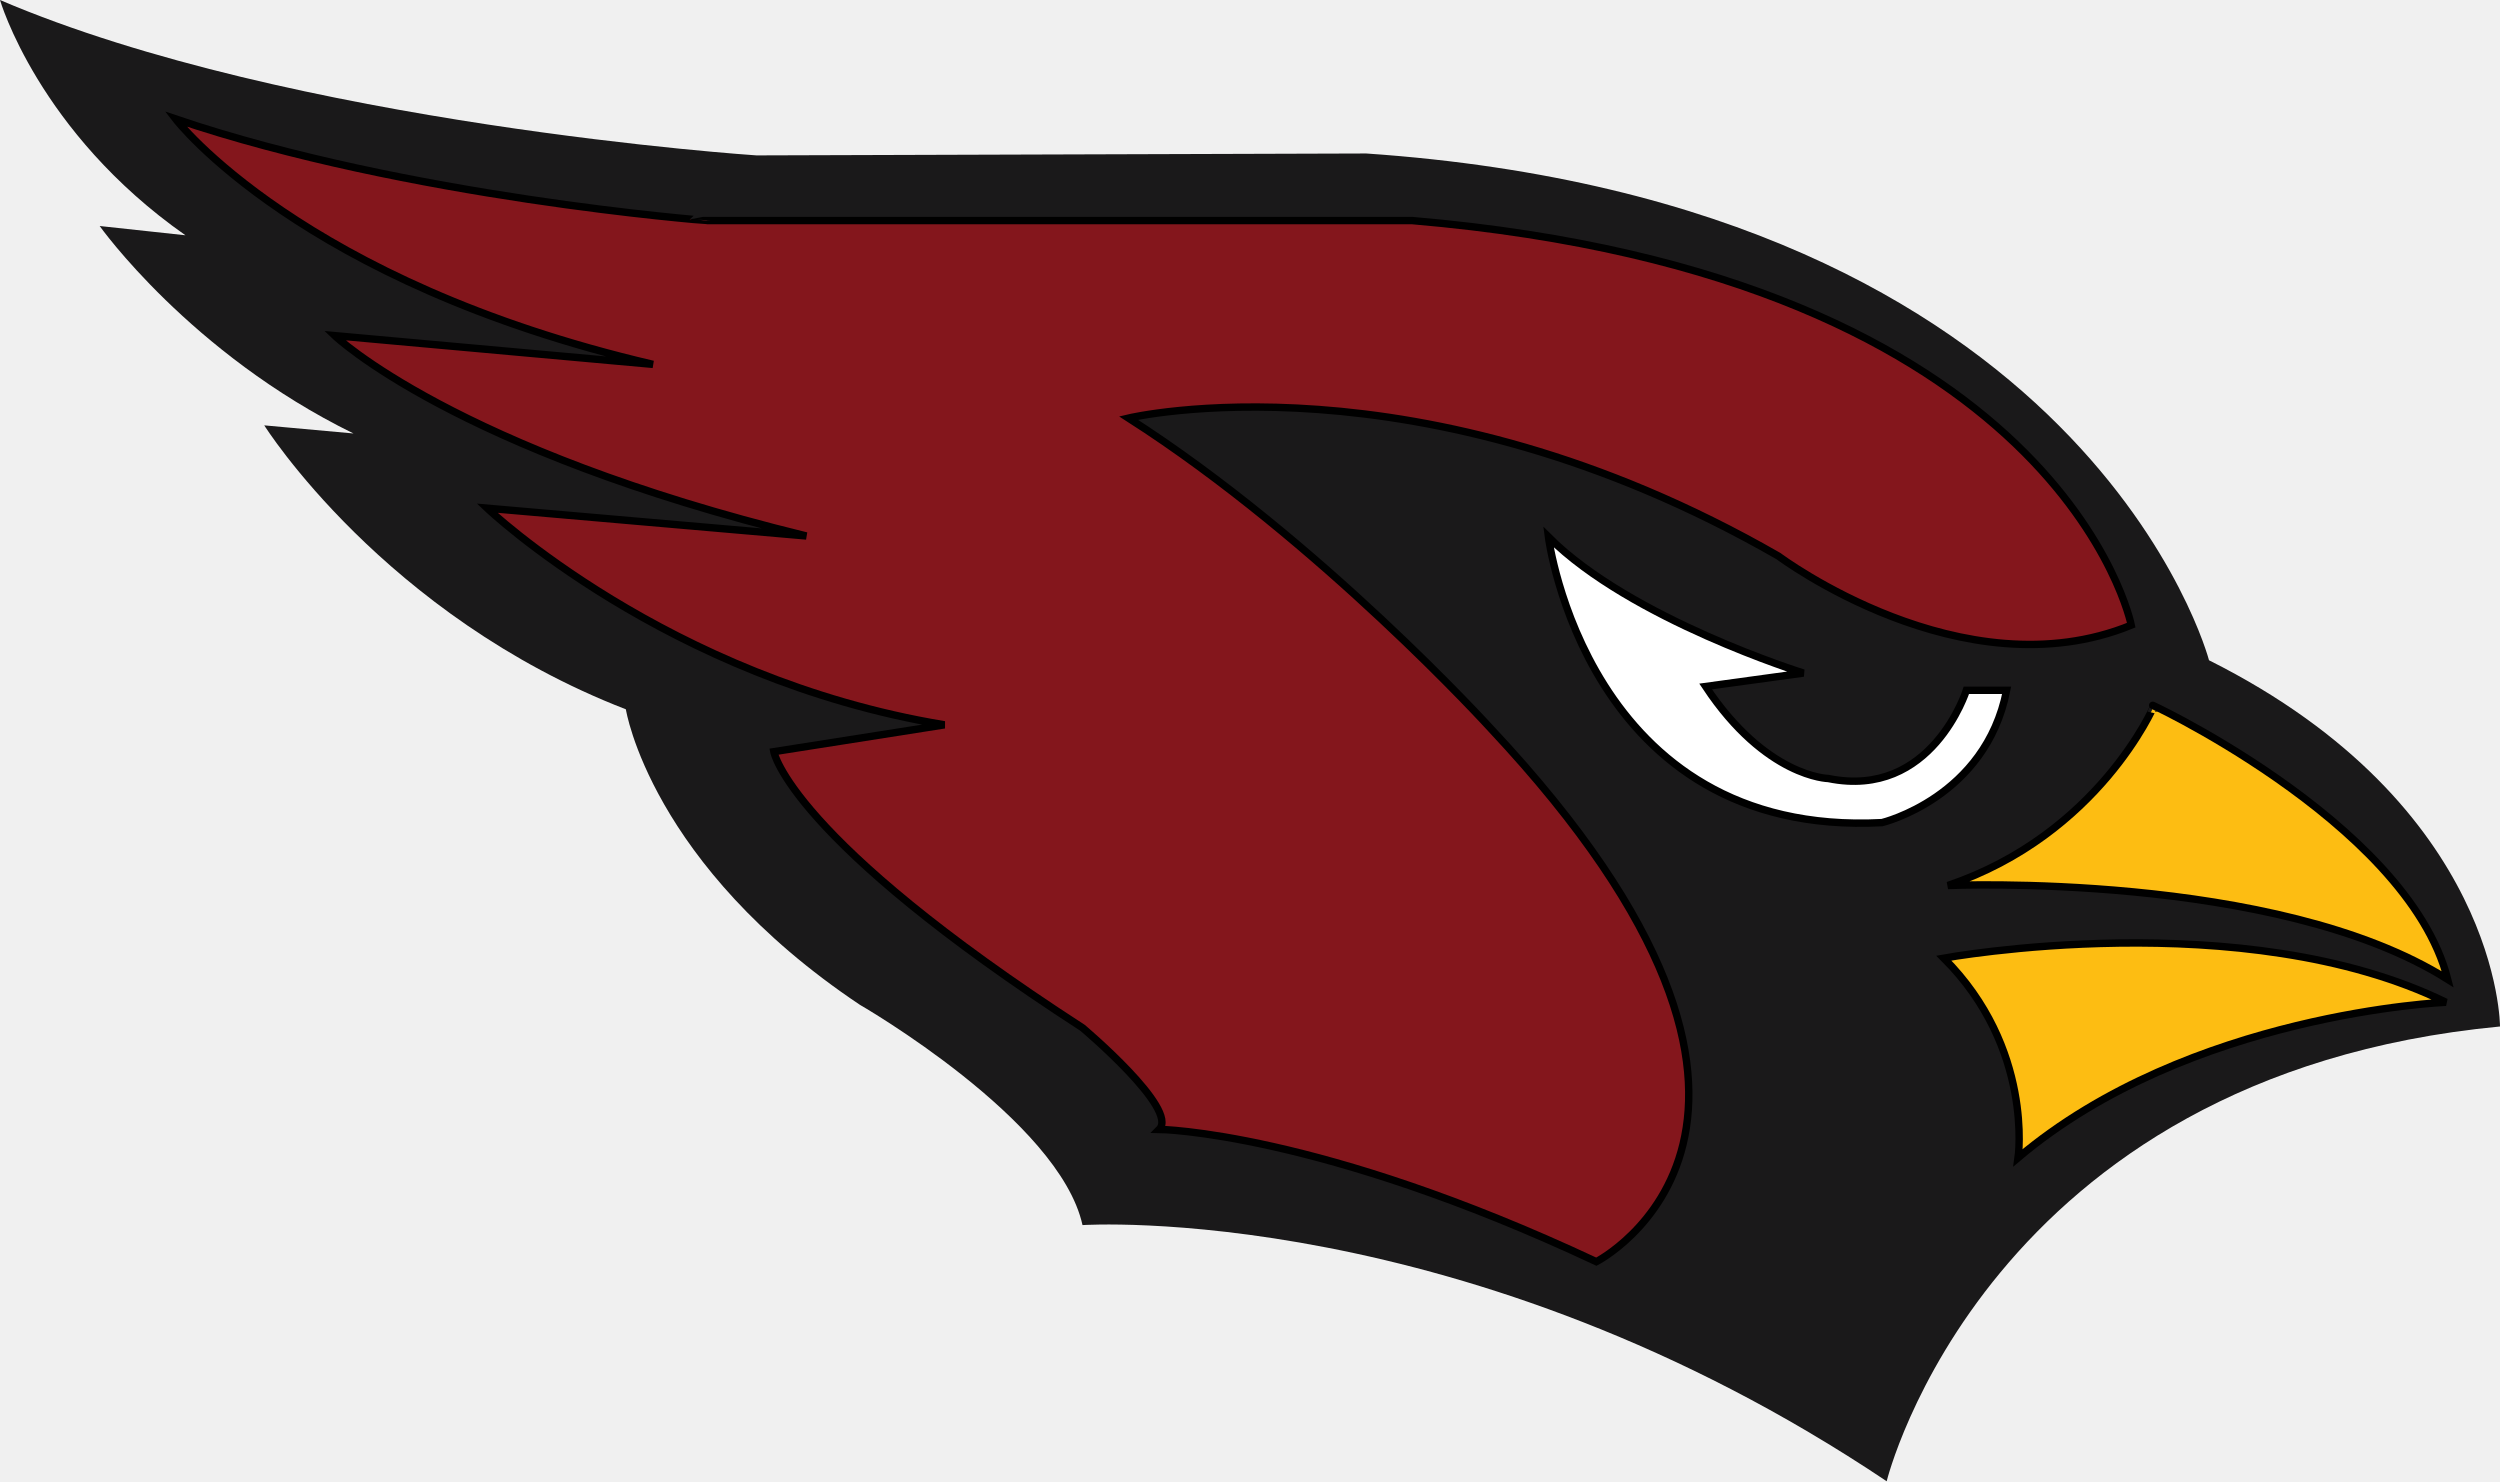
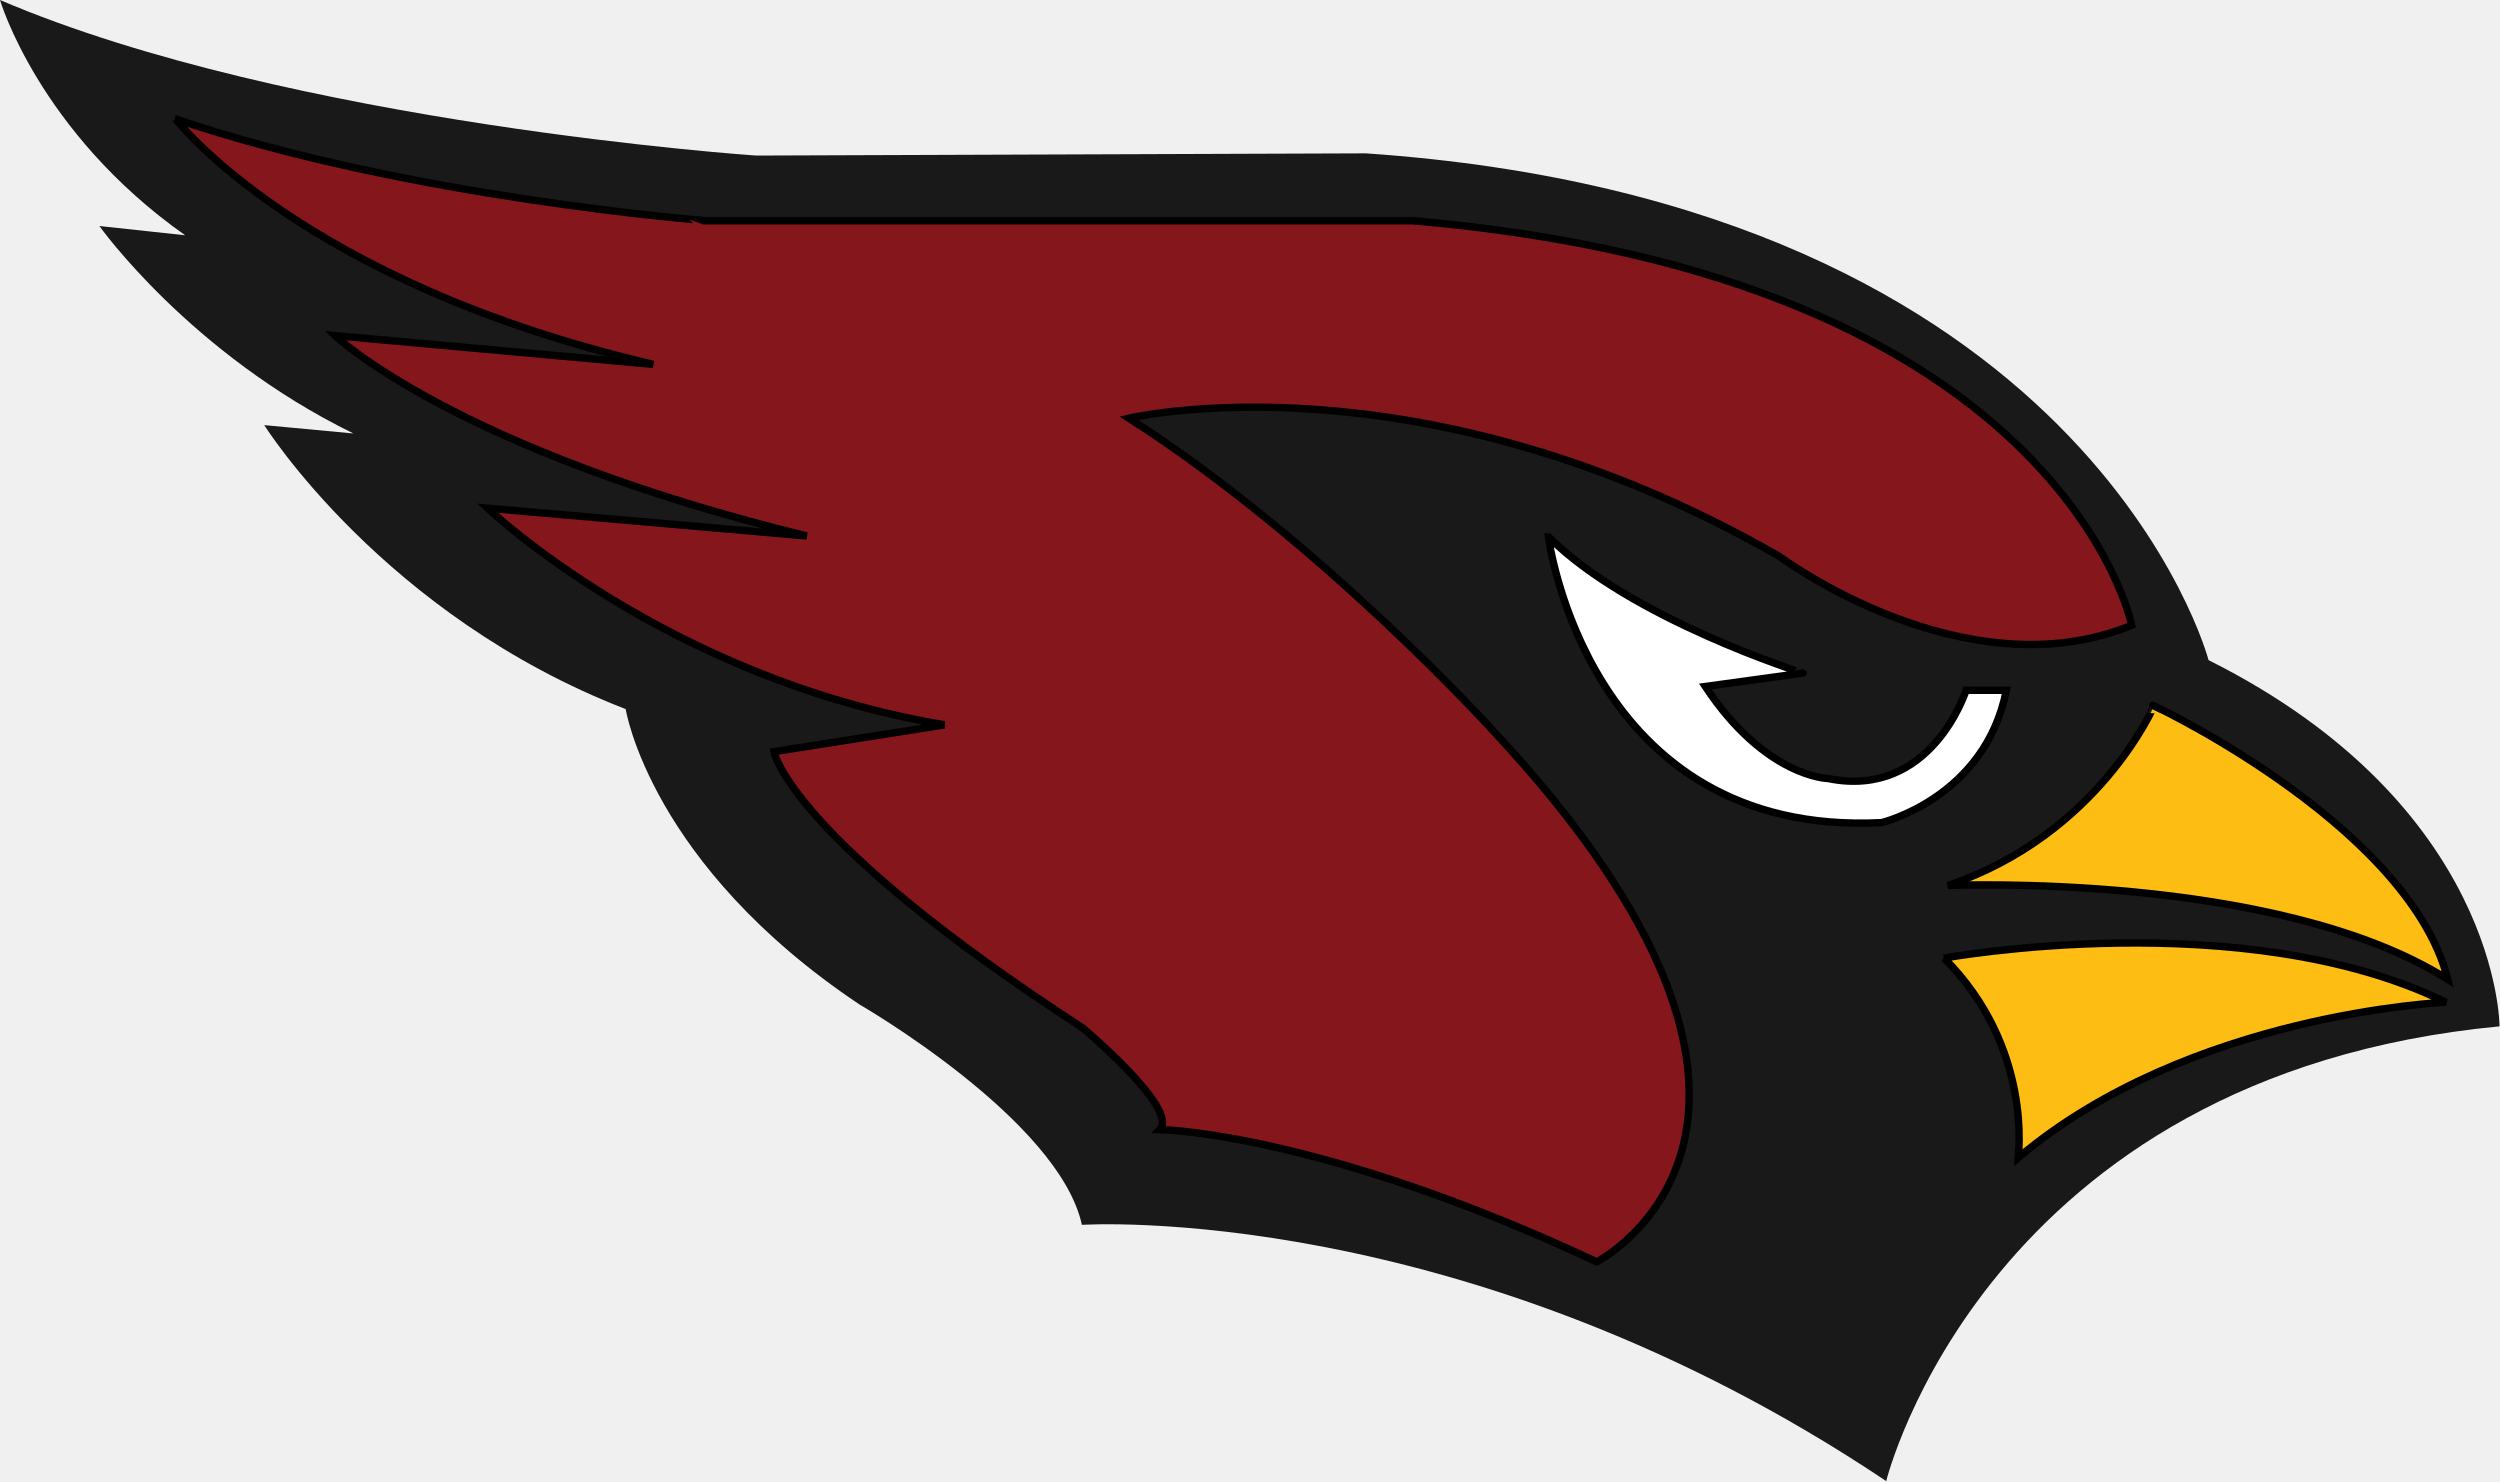
- <svg xmlns="http://www.w3.org/2000/svg" version="1.1" id="ARIZONA_CARDINALS" width="337.553" height="200" viewBox="0 0 337.553 200" overflow="visible" enable-background="new 0 0 337.553 200" xml:space="preserve">
+ <svg xmlns="http://www.w3.org/2000/svg" version="1.0" viewBox="0 0 337.553 200" preserveAspectRatio="xMidYMid meet">
  <g>
-     <path fill="#1A191A" d="M0,0c0,0,5.164,17.84,25.039,31.768l-11.581-1.252c0,0,12.207,17.214,34.271,28.012L35.68,57.432   c0,0,16.118,25.665,48.825,38.341c0,0,3.286,20.97,31.61,39.905c0,0,26.917,15.495,30.046,29.735c0,0,51.833-3.428,108.581,34.587   c0,0,13.392-54.792,82.811-61.403c0,0,0.059-29.743-39.29-49.448c0,0-16.135-61.715-113.791-68.426l-82.323,0.259   C102.149,20.982,39.336,16.839,0,0z" />
-     <path fill="#84161C" d="M23.709,16.063c0,0,16.827,22.005,64.46,33.136l-42.973-3.883c0,0,16.051,15.403,63.684,27.053   l-43.103-3.753c0,0,24.204,23.039,61.742,29.252l-23.039,3.625c0,0,2.071,11.649,41.679,37.278c0,0,13.073,11.001,10.355,13.72   c0,0,21.487,0.26,59.025,17.864c0,0,35.984-18.381-14.237-71.969c0,0-23.041-25.369-48.928-41.938c0,0,39.09-9.319,87.759,18.64   c0,0,24.852,18.638,47.633,9.319c0,0-9.32-47.116-97.079-54.624H95.419C95.419,29.784,55.033,26.677,23.709,16.063z" />
-     <path fill="none" stroke="#000000" d="M23.709,16.063c0,0,16.827,22.005,64.46,33.136l-42.973-3.883   c0,0,16.051,15.403,63.684,27.053l-43.103-3.753c0,0,24.204,23.039,61.742,29.252l-23.039,3.625c0,0,2.071,11.649,41.679,37.278   c0,0,13.073,11.001,10.355,13.72c0,0,21.487,0.26,59.025,17.864c0,0,35.984-18.381-14.237-71.969c0,0-23.041-25.369-48.928-41.938   c0,0,39.09-9.319,87.759,18.64c0,0,24.852,18.638,47.633,9.319c0,0-9.32-47.116-97.079-54.624H95.419   C95.419,29.784,55.033,26.677,23.709,16.063z" />
-     <path fill="#FFFFFF" d="M209.068,72.498c0,0,5.177,40.644,45.044,38.572c0,0,13.979-3.365,16.827-17.862h-5.436   c0,0-4.659,14.755-18.639,11.908c0,0-8.414-0.13-16.568-12.426l13.203-1.812C243.499,90.878,220.2,83.629,209.068,72.498z" />
-     <path fill="none" stroke="#000000" d="M209.068,72.498c0,0,5.177,40.644,45.044,38.572c0,0,13.979-3.365,16.827-17.862h-5.436   c0,0-4.659,14.755-18.639,11.908c0,0-8.414-0.13-16.568-12.426l13.203-1.812C243.499,90.878,220.2,83.629,209.068,72.498z" />
-     <path fill="#FDBD12" d="M262.454,129.369c0,0,40.488-7.414,67.801,5.958c0,0-34.627,1.43-57.767,20.989   C272.488,156.316,274.608,141.523,262.454,129.369z" />
-     <path fill="none" stroke="#000000" d="M262.454,129.369c0,0,40.488-7.414,67.801,5.958c0,0-34.627,1.43-57.767,20.989   C272.488,156.316,274.608,141.523,262.454,129.369z" />
-     <path fill="#FDBD12" d="M263.006,119.563c0,0,44.351-1.928,67.49,12.672c-5.467-21.58-42.689-38.389-39.667-36.913   C290.829,95.321,283.391,112.676,263.006,119.563z" />
-     <path fill="none" stroke="#000000" d="M263.006,119.563c0,0,44.351-1.928,67.49,12.672c-5.467-21.58-42.689-38.389-39.667-36.913   C290.829,95.321,283.391,112.676,263.006,119.563z" />
+     <path fill="#1A191A" d="M0 0c0 0 5.2 17.8 25 31.768l-11.581-1.252c0 0 12.2 17.2 34.3 28.012L35.68 57.4 c0 0 16.1 25.7 48.8 38.341c0 0 3.3 21 31.6 39.905c0 0 26.9 15.5 30 29.735c0 0 51.833-3.428 108.6 34.6 c0 0 13.392-54.792 82.811-61.403c0 0 0.059-29.743-39.29-49.448c0 0-16.135-61.715-113.791-68.426l-82.323 0.3 C102.149 21 39.3 16.8 0 0z" />
+     <path fill="#84161C" d="M23.709 16.063c0 0 16.8 22 64.5 33.136l-42.973-3.883c0 0 16.1 15.4 63.7 27.1 l-43.103-3.753c0 0 24.2 23 61.7 29.252l-23.039 3.625c0 0 2.1 11.6 41.7 37.278c0 0 13.1 11 10.4 13.7 c0 0 21.5 0.3 59 17.864c0 0 35.984-18.381-14.237-71.969c0 0-23.041-25.369-48.928-41.938c0 0 39.09-9.319 87.8 18.6 c0 0 24.9 18.6 47.6 9.319c0 0-9.32-47.116-97.079-54.624H95.419C95.419 29.8 55 26.7 23.7 16.063z" />
+     <path fill="none" stroke="#000000" d="M23.709 16.063c0 0 16.8 22 64.5 33.136l-42.973-3.883 c0 0 16.1 15.4 63.7 27.053l-43.103-3.753c0 0 24.2 23 61.7 29.252l-23.039 3.625c0 0 2.1 11.6 41.7 37.3 c0 0 13.1 11 10.4 13.72c0 0 21.5 0.3 59 17.864c0 0 35.984-18.381-14.237-71.969c0 0-23.041-25.369-48.928-41.938 c0 0 39.09-9.319 87.8 18.64c0 0 24.9 18.6 47.6 9.319c0 0-9.32-47.116-97.079-54.624H95.419 C95.419 29.8 55 26.7 23.7 16.063z" />
+     <path fill="#FFFFFF" d="M209.068 72.498c0 0 5.2 40.6 45 38.572c0 0 13.979-3.365 16.827-17.862h-5.436 c0 0-4.659 14.755-18.639 11.908c0 0-8.414-0.13-16.568-12.426l13.203-1.812C243.499 90.9 220.2 83.6 209.1 72.498z" />
+     <path fill="none" stroke="#000000" d="M209.068 72.498c0 0 5.2 40.6 45 38.572c0 0 13.979-3.365 16.827-17.862h-5.436 c0 0-4.659 14.755-18.639 11.908c0 0-8.414-0.13-16.568-12.426l13.203-1.812C243.499 90.9 220.2 83.6 209.1 72.498z" />
+     <path fill="#FDBD12" d="M262.454 129.369c0 0 40.488-7.414 67.8 5.958c0 0-34.627 1.43-57.767 21 C272.488 156.3 274.6 141.5 262.5 129.369z" />
+     <path fill="none" stroke="#000000" d="M262.454 129.369c0 0 40.488-7.414 67.8 5.958c0 0-34.627 1.43-57.767 21 C272.488 156.3 274.6 141.5 262.5 129.369z" />
+     <path fill="#FDBD12" d="M263.006 119.563c0 0 44.351-1.928 67.5 12.672c-5.467-21.58-42.689-38.389-39.667-36.913 C290.829 95.3 283.4 112.7 263 119.563z" />
+     <path fill="none" stroke="#000000" d="M263.006 119.563c0 0 44.351-1.928 67.5 12.672c-5.467-21.58-42.689-38.389-39.667-36.913 C290.829 95.3 283.4 112.7 263 119.563z" />
  </g>
</svg>
